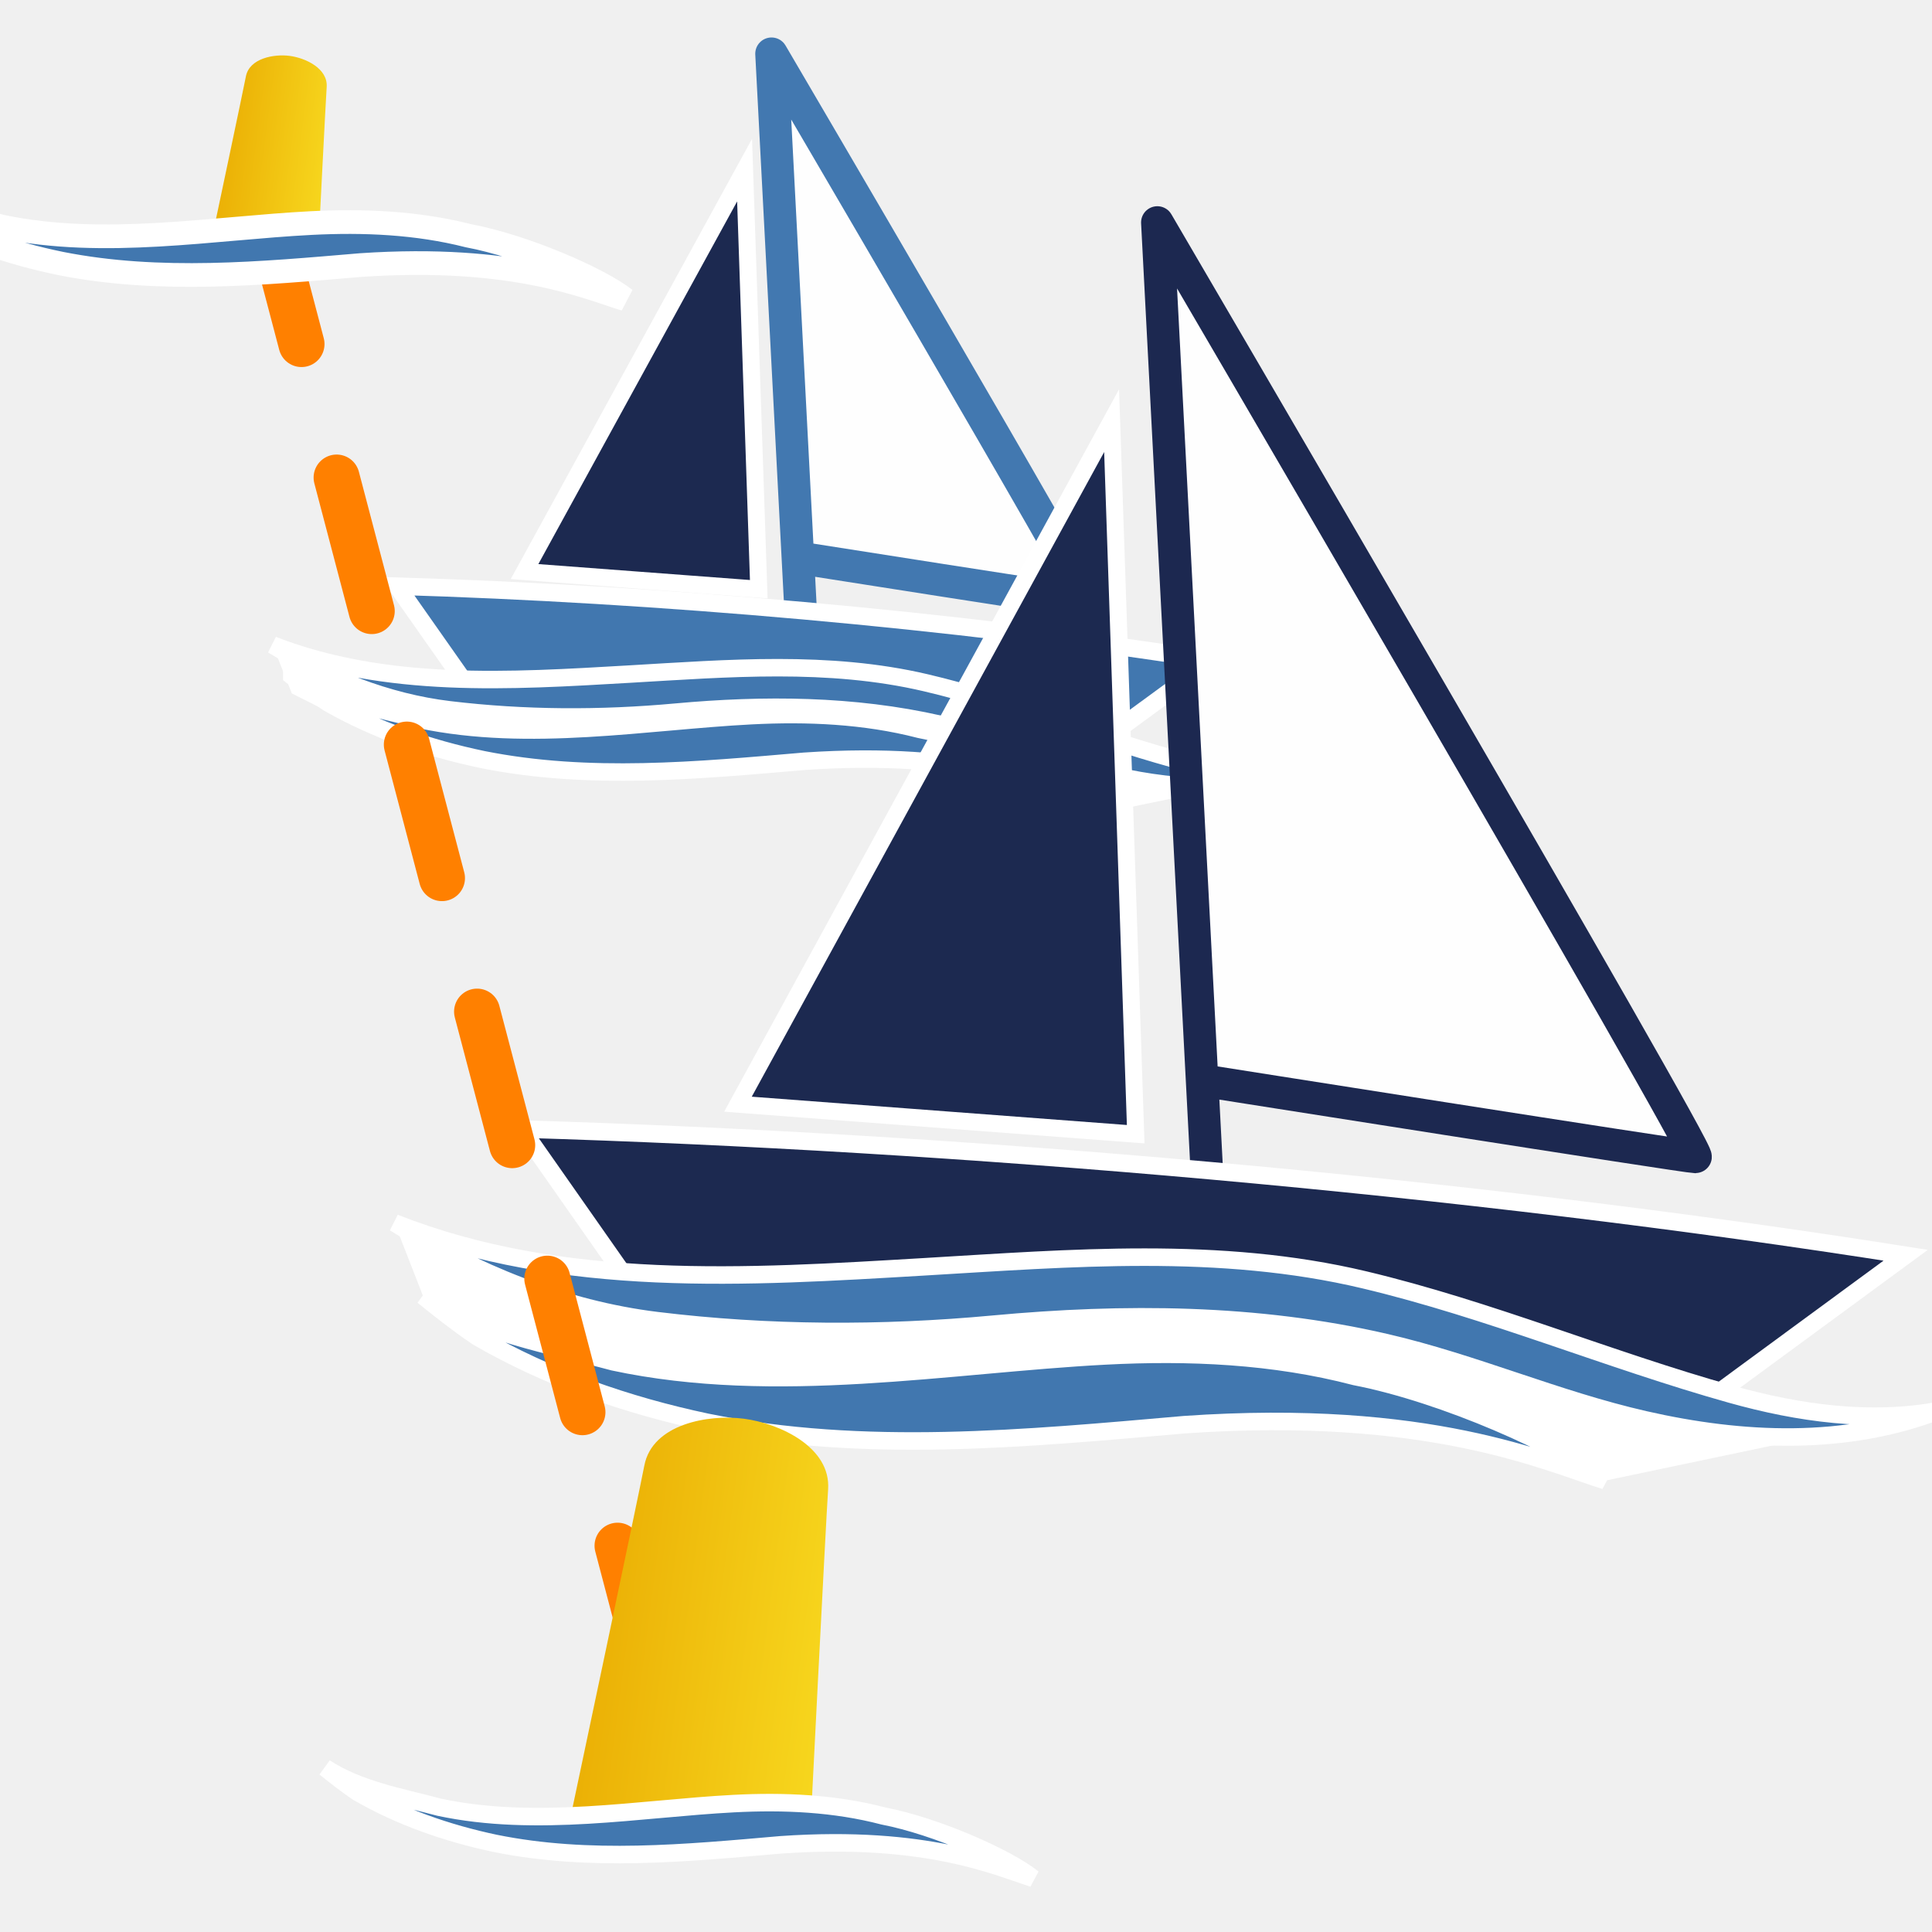
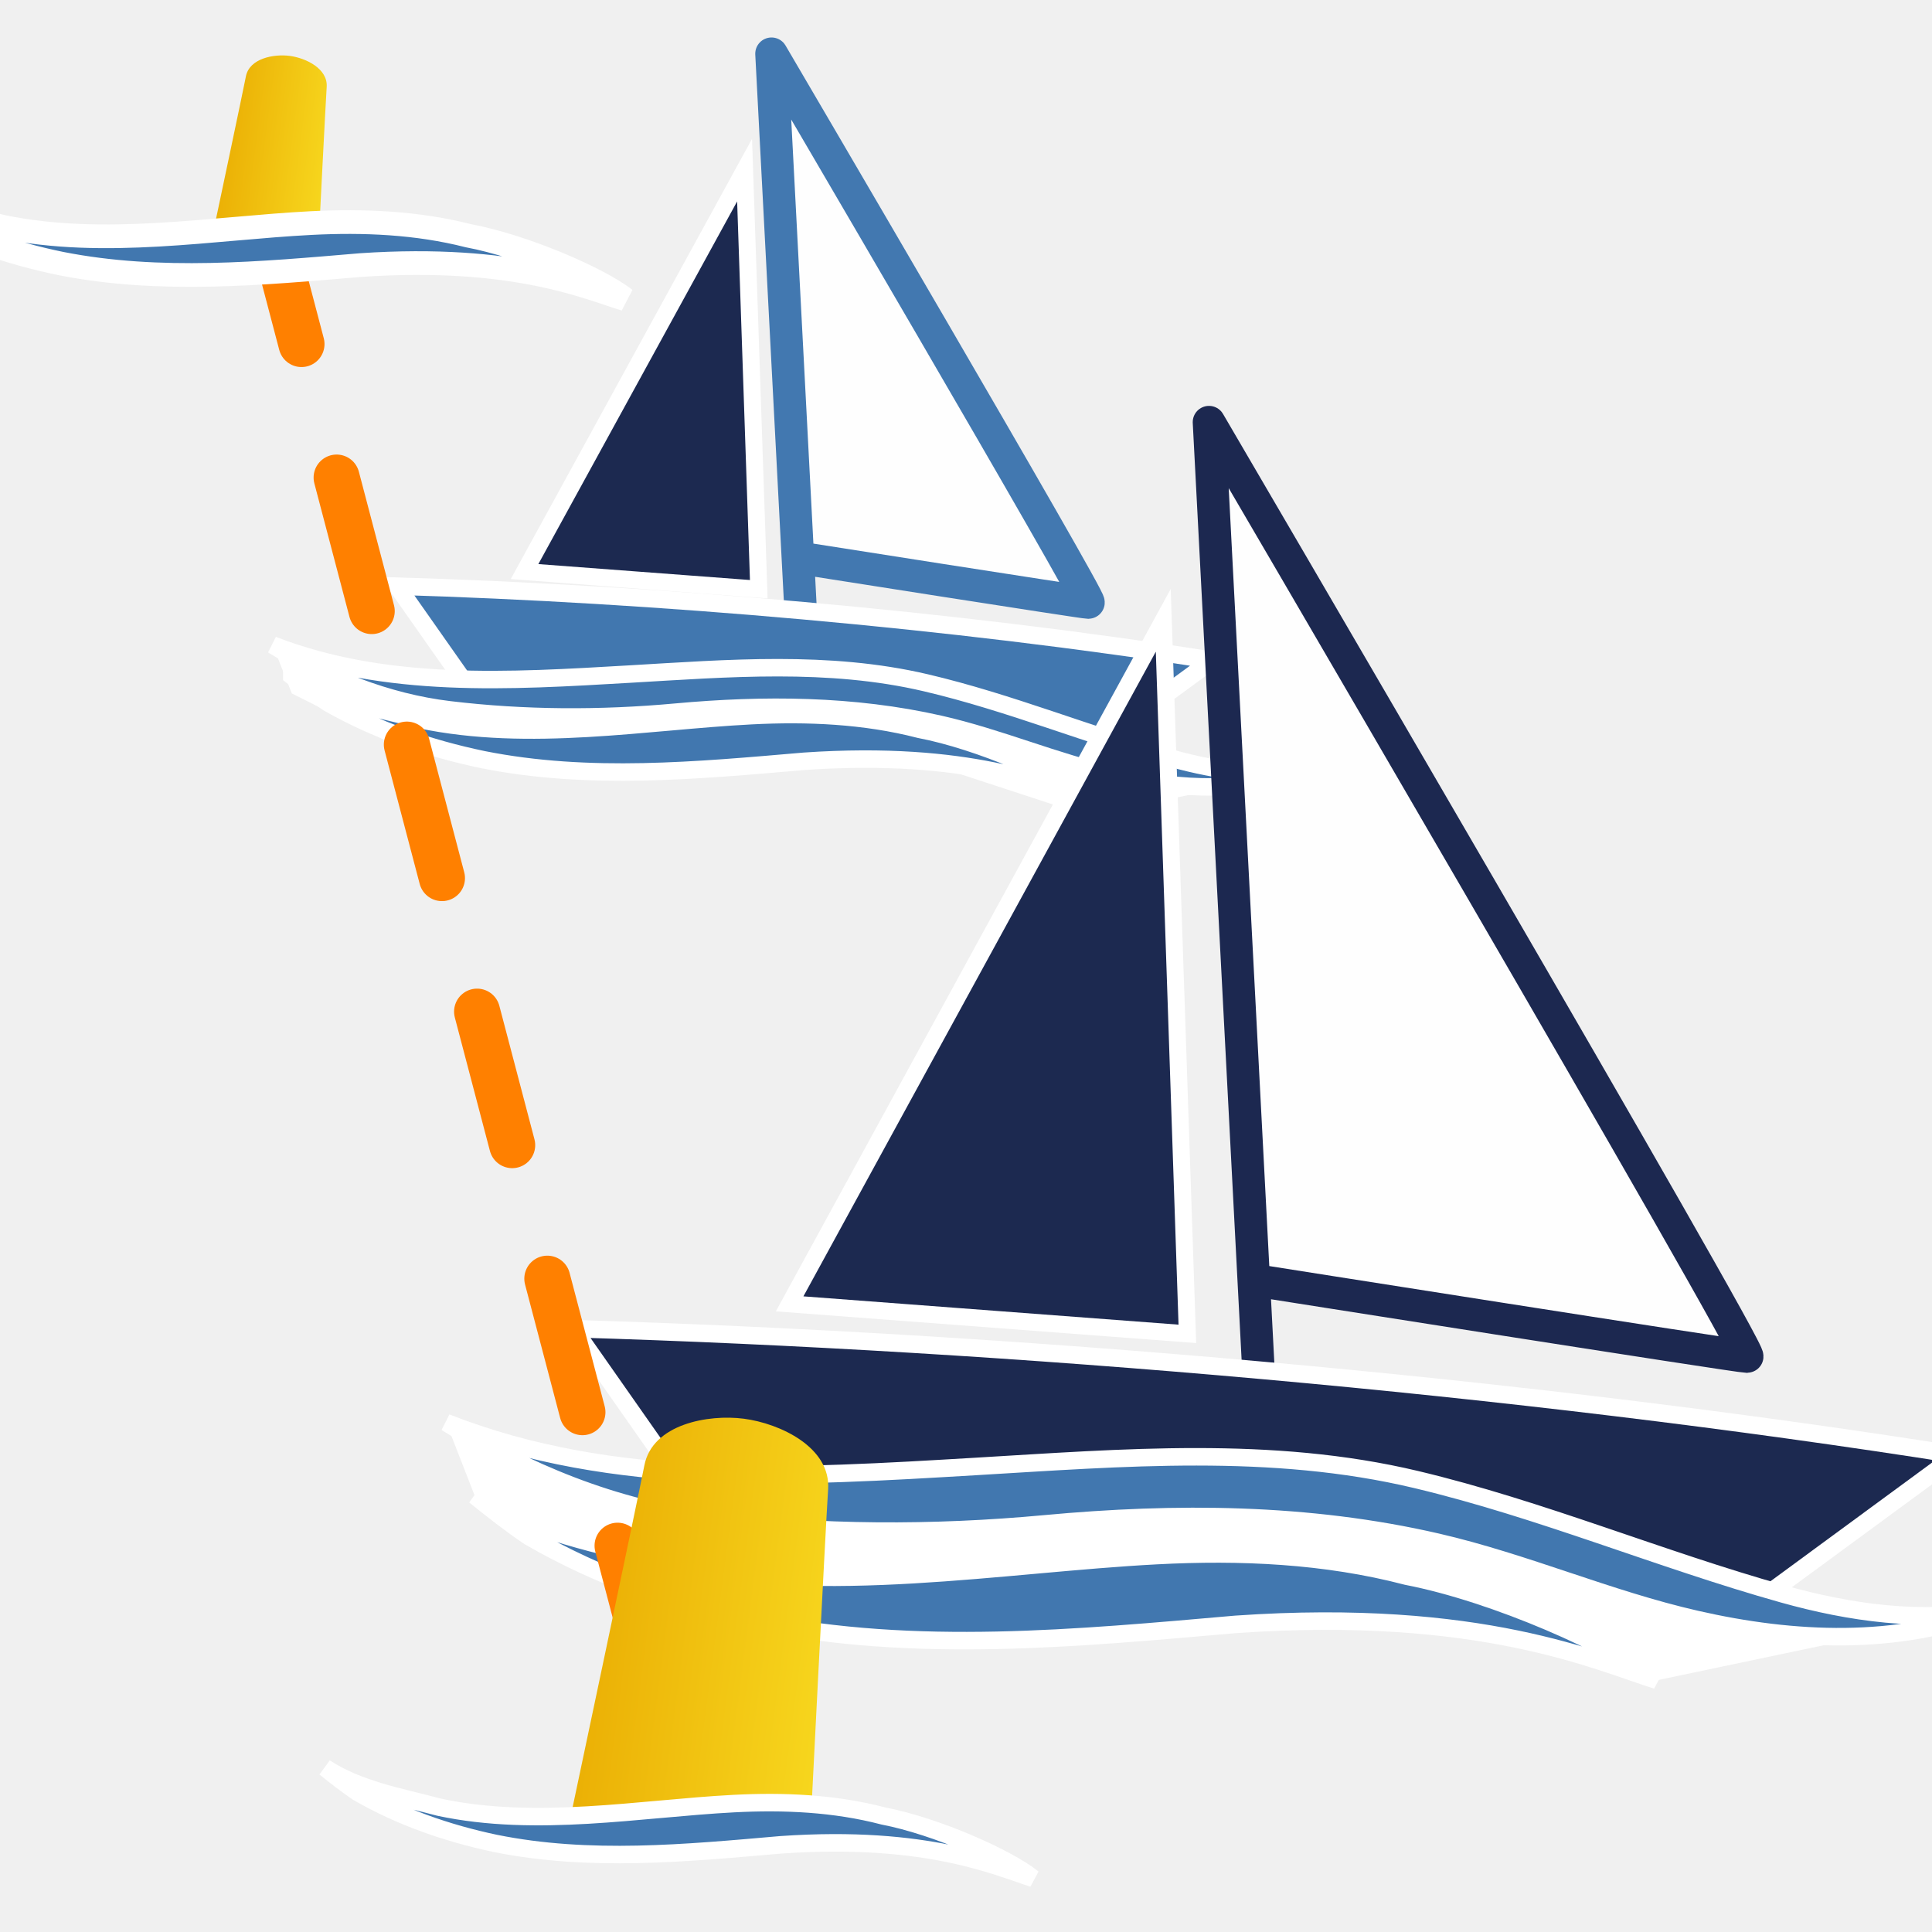
<svg xmlns="http://www.w3.org/2000/svg" xmlns:xlink="http://www.w3.org/1999/xlink" version="1.1" id="svg1" width="772.472" height="772.472" viewBox="0 0 772.472 772.472">
  <defs id="defs1">
    <linearGradient id="linearGradient12">
      <stop style="stop-color:#ebb005;stop-opacity:1;" offset="0" id="stop13" />
      <stop style="stop-color:#f7d71e;stop-opacity:1;" offset="1" id="stop12" />
    </linearGradient>
    <linearGradient xlink:href="#linearGradient12" id="linearGradient13" x1="58.685" y1="568.787" x2="155.71" y2="568.787" gradientUnits="userSpaceOnUse" gradientTransform="rotate(7.41795,-1673.403,2988.364)" />
    <linearGradient xlink:href="#linearGradient12" id="linearGradient14" gradientUnits="userSpaceOnUse" gradientTransform="matrix(0.4359702,0.05676154,-0.05676154,0.4359702,214.7875,-27.45681)" x1="58.685" y1="568.787" x2="155.71" y2="568.787" />
  </defs>
  <g id="g1" transform="translate(-118.2692,-167.0589)">
    <path style="font-variation-settings:normal;vector-effect:none;fill:#1c2950;fill-opacity:1;stroke:#ffffff;stroke-width:6.8;stroke-linecap:butt;stroke-linejoin:miter;stroke-miterlimit:4;stroke-dasharray:none;stroke-dashoffset:0;stroke-opacity:1;-inkscape-stroke:none;stop-color:#000000" d="m 415.977,235.082 -87.977,160.512 93.648,7.048 z" id="path2-9" />
    <path style="fill:#fefefe;fill-opacity:1;stroke:#4278b0;stroke-width:13;stroke-linecap:butt;stroke-linejoin:round;stroke-dasharray:none;stroke-opacity:1" d="m 438.44,412.214 -11.697,-223.671 c 0,0 128.732,219.446 126.709,219.446 -2.023,0 -115.883,-17.93 -115.883,-17.93" id="path3-2" />
    <path style="fill:#4177af;fill-opacity:1;stroke:#ffffff;stroke-width:7;stroke-linecap:butt;stroke-linejoin:miter;stroke-dasharray:none;stroke-opacity:1" d="m 277.072,401.43 c 103.054,3.078 221.486,13.202 325.876,29.638 l -52.353,38.34 -247.474,-30.899 z" id="path1-2" />
    <g id="g11" transform="matrix(0.8796424,0,0,0.8755897,-786.9805,200.0292)" style="stroke-width:1.139">
      <path style="fill:#ffffff;fill-opacity:1;stroke:none;stroke-width:1.139px;stroke-linecap:butt;stroke-linejoin:miter;stroke-opacity:1" d="m 1153.054,256.884 8.712,22.112 44.315,22.346 110.191,10.168 129.196,-2.299 78.081,25.693 102.407,-21.278 c -39.801,1.739 -50.45,8.245 -75.401,2.909 -41.697,-8.917 -80.696,-34.728 -119.917,-37.227 -115.741,-7.374 -215.923,4.572 -277.584,-22.425 z" id="path8-1" />
      <g id="g10" transform="translate(23.07948,-421.5041)" style="stroke-width:1.139">
        <path style="fill:#4177af;fill-opacity:1;stroke:#ffffff;stroke-width:7.976;stroke-linecap:butt;stroke-linejoin:miter;stroke-dasharray:none;stroke-opacity:1" d="m 1138.686,692.5 c 17.453,11.266 38.492,14.692 58.301,19.96 49.72,10.527 102.63,0.681 150.453,-1.804 25.566,-1.328 51.566,-0.214 76.542,6.252 27.229,5.202 63.545,21.209 76.487,31.501 -18.04,-5.601 -53.822,-22.092 -128.828,-16.936 -48.502,4.177 -97.852,8.936 -146.045,-0.736 -24.492,-5.117 -48.645,-13.409 -70.333,-25.859 -5.736,-3.84 -11.188,-8.079 -16.577,-12.377 z" id="path6-2" />
        <path style="fill:#4177af;fill-opacity:1;stroke:#ffffff;stroke-width:7.976;stroke-linecap:butt;stroke-linejoin:miter;stroke-dasharray:none;stroke-opacity:1" d="m 1602.876,735.131 c -28.866,10.985 -60.439,9.57 -90.304,2.831 -27.054,-6.104 -52.245,-17.203 -79.303,-23.383 -39.464,-9.013 -80.132,-9.203 -120.026,-5.537 -34.26,3.148 -68.916,3.04 -102.968,-1.071 -28.546,-3.446 -55.96,-14.543 -80.301,-29.583 51.599,20.093 107.873,16.45 162.082,13.285 44.848,-2.619 90.417,-6.491 134.773,3.956 38.251,9.009 74.533,24.185 112.26,34.651 20.514,5.691 42.563,8.798 63.786,4.852 z" id="path7-9" />
      </g>
    </g>
-     <g id="g9" transform="translate(-913.8406,-150.1897)">
+     <g id="g9" transform="translate(-893.1877,-70.36156)">
      <path style="font-variation-settings:normal;opacity:1;vector-effect:none;fill:#1c2950;fill-opacity:1;stroke:#ffffff;stroke-width:6.8;stroke-linecap:butt;stroke-linejoin:miter;stroke-miterlimit:4;stroke-dasharray:none;stroke-dashoffset:0;stroke-opacity:1;-inkscape-stroke:none;stop-color:#000000;stop-opacity:1" d="m 1476.566,485.442 -149.392,273.292 159.023,12 z" id="path2" />
      <path style="fill:#fefefe;fill-opacity:1;stroke:#1c2850;stroke-width:13;stroke-linecap:butt;stroke-linejoin:round;stroke-dasharray:none;stroke-opacity:1" d="m 1514.71,787.032 -19.863,-380.828 c 0,0 218.597,373.634 215.162,373.634 -3.436,0 -196.78,-30.528 -196.78,-30.528" id="path3" />
      <path style="fill:#1c2950;fill-opacity:1;stroke:#ffffff;stroke-width:7;stroke-linecap:butt;stroke-linejoin:miter;stroke-dasharray:none;stroke-opacity:1" d="m 1240.693,768.67 c 174.994,5.241 376.102,22.477 553.365,50.462 l -88.899,65.279 -420.231,-52.609 z" id="path1" />
    </g>
-     <g id="g8" transform="translate(-893.1905,-263.1577)">
+     <g id="g8" transform="translate(-872.5376,-183.3295)">
      <path style="fill:#ffffff;fill-opacity:1;stroke:none;stroke-width:1px;stroke-linecap:butt;stroke-linejoin:miter;stroke-opacity:1" d="m 1169.211,919.179 11.381,29.204 57.892,29.513 143.95,13.43 168.778,-3.036 102.002,33.933 133.782,-28.102 c -51.996,2.297 -65.906,10.89 -98.502,3.843 -54.471,-11.777 -105.419,-45.866 -156.656,-49.167 -151.201,-9.739 -282.076,6.038 -362.627,-29.618 z" id="path8" />
      <path style="fill:#4177af;fill-opacity:1;stroke:#ffffff;stroke-width:7;stroke-linecap:butt;stroke-linejoin:miter;stroke-dasharray:none;stroke-opacity:1" d="m 1180.592,948.382 c 22.8,14.879 50.285,19.405 76.162,26.362 64.953,13.903 134.073,0.899 196.547,-2.383 33.398,-1.754 67.364,-0.282 99.992,8.257 35.571,6.87 83.014,28.011 99.921,41.604 -23.566,-7.397 -70.311,-29.178 -168.298,-22.368 -63.362,5.516 -127.831,11.802 -190.789,-0.973 -31.996,-6.759 -63.548,-17.71 -91.88,-34.152 -7.493,-5.072 -14.615,-10.671 -21.655,-16.347 z" id="path6" />
      <path style="fill:#4177af;fill-opacity:1;stroke:#ffffff;stroke-width:7;stroke-linecap:butt;stroke-linejoin:miter;stroke-dasharray:none;stroke-opacity:1" d="m 1786.996,994.12 c -37.71,14.509 -78.956,12.639 -117.97,3.739 -35.343,-8.062 -68.251,-22.72 -103.599,-30.882 -51.555,-11.904 -104.682,-12.155 -156.799,-7.313 -44.756,4.158 -90.031,4.015 -134.514,-1.414 -37.292,-4.552 -73.105,-19.208 -104.903,-39.072 67.407,26.537 140.922,21.726 211.739,17.545 58.588,-3.459 118.118,-8.573 176.064,5.224 49.97,11.898 97.368,31.941 146.654,45.764 26.798,7.516 55.603,11.62 83.328,6.408 z" id="path7" />
    </g>
    <path style="fill:none;stroke:#ff8000;stroke-width:18.4;stroke-linecap:round;stroke-linejoin:miter;stroke-dasharray:55.2, 55.2;stroke-dashoffset:0;stroke-opacity:1" d="M 224.776,251.234 389.691,878.252" id="path14" />
    <path id="path11" style="fill:url(#linearGradient13);stroke:none;stroke-width:1px;stroke-linecap:butt;stroke-linejoin:miter;stroke-opacity:1" d="m 415.695,734.306 c -14.203,-1.849 -36.599,2.123 -39.797,18.704 -2.598,13.47 -29.032,138.316 -29.032,138.316 19.119,7.515 30.405,10.084 46.795,12.218 16.39,2.134 27.958,2.54 48.363,0.171 0,0 6.414,-127.452 7.352,-141.138 1.154,-16.847 -19.26,-26.393 -33.681,-28.271 z" />
    <path style="fill:#4177af;fill-opacity:1;stroke:#ffffff;stroke-width:7;stroke-linecap:butt;stroke-linejoin:miter;stroke-dasharray:none;stroke-opacity:1" d="m 248.206,873.833 c 13.658,8.913 30.122,11.624 45.623,15.791 38.908,8.329 80.313,0.538 117.736,-1.427 20.006,-1.051 40.352,-0.169 59.898,4.946 21.308,4.115 49.727,16.779 59.855,24.922 -14.117,-4.431 -42.118,-17.478 -100.814,-13.399 -37.955,3.304 -76.574,7.069 -114.287,-0.583 -19.166,-4.049 -38.067,-10.609 -55.039,-20.458 -4.488,-3.038 -8.755,-6.392 -12.972,-9.792 z" id="path6-1" />
    <path id="path11-1" style="fill:url(#linearGradient14);stroke:none;stroke-width:1.353px;stroke-linecap:butt;stroke-linejoin:miter;stroke-opacity:1" d="m 234.081,189.4 c -6.244,-0.813 -16.091,0.933 -17.497,8.223 -1.142,5.922 -12.764,60.81 -12.764,60.81 8.406,3.304 13.367,4.433 20.573,5.372 7.206,0.938 12.292,1.117 21.263,0.075 0,0 2.82,-56.034 3.232,-62.051 0.508,-7.407 -8.468,-11.604 -14.808,-12.429 z" />
    <path style="fill:#4177af;fill-opacity:1;stroke:#ffffff;stroke-width:9.473;stroke-linecap:butt;stroke-linejoin:miter;stroke-dasharray:none;stroke-opacity:1" d="m 71.373,241.605 c 14.321,9.086 31.584,11.85 47.838,16.098 40.797,8.49 84.212,0.549 123.452,-1.455 20.977,-1.071 42.311,-0.172 62.805,5.042 22.342,4.195 52.141,17.105 62.761,25.406 -14.802,-4.517 -44.162,-17.818 -105.708,-13.659 -39.798,3.369 -80.291,7.207 -119.835,-0.594 -20.097,-4.127 -39.915,-10.815 -57.71,-20.855 -4.706,-3.097 -9.18,-6.516 -13.602,-9.982 z" id="path6-1-5-4" />
  </g>
</svg>
